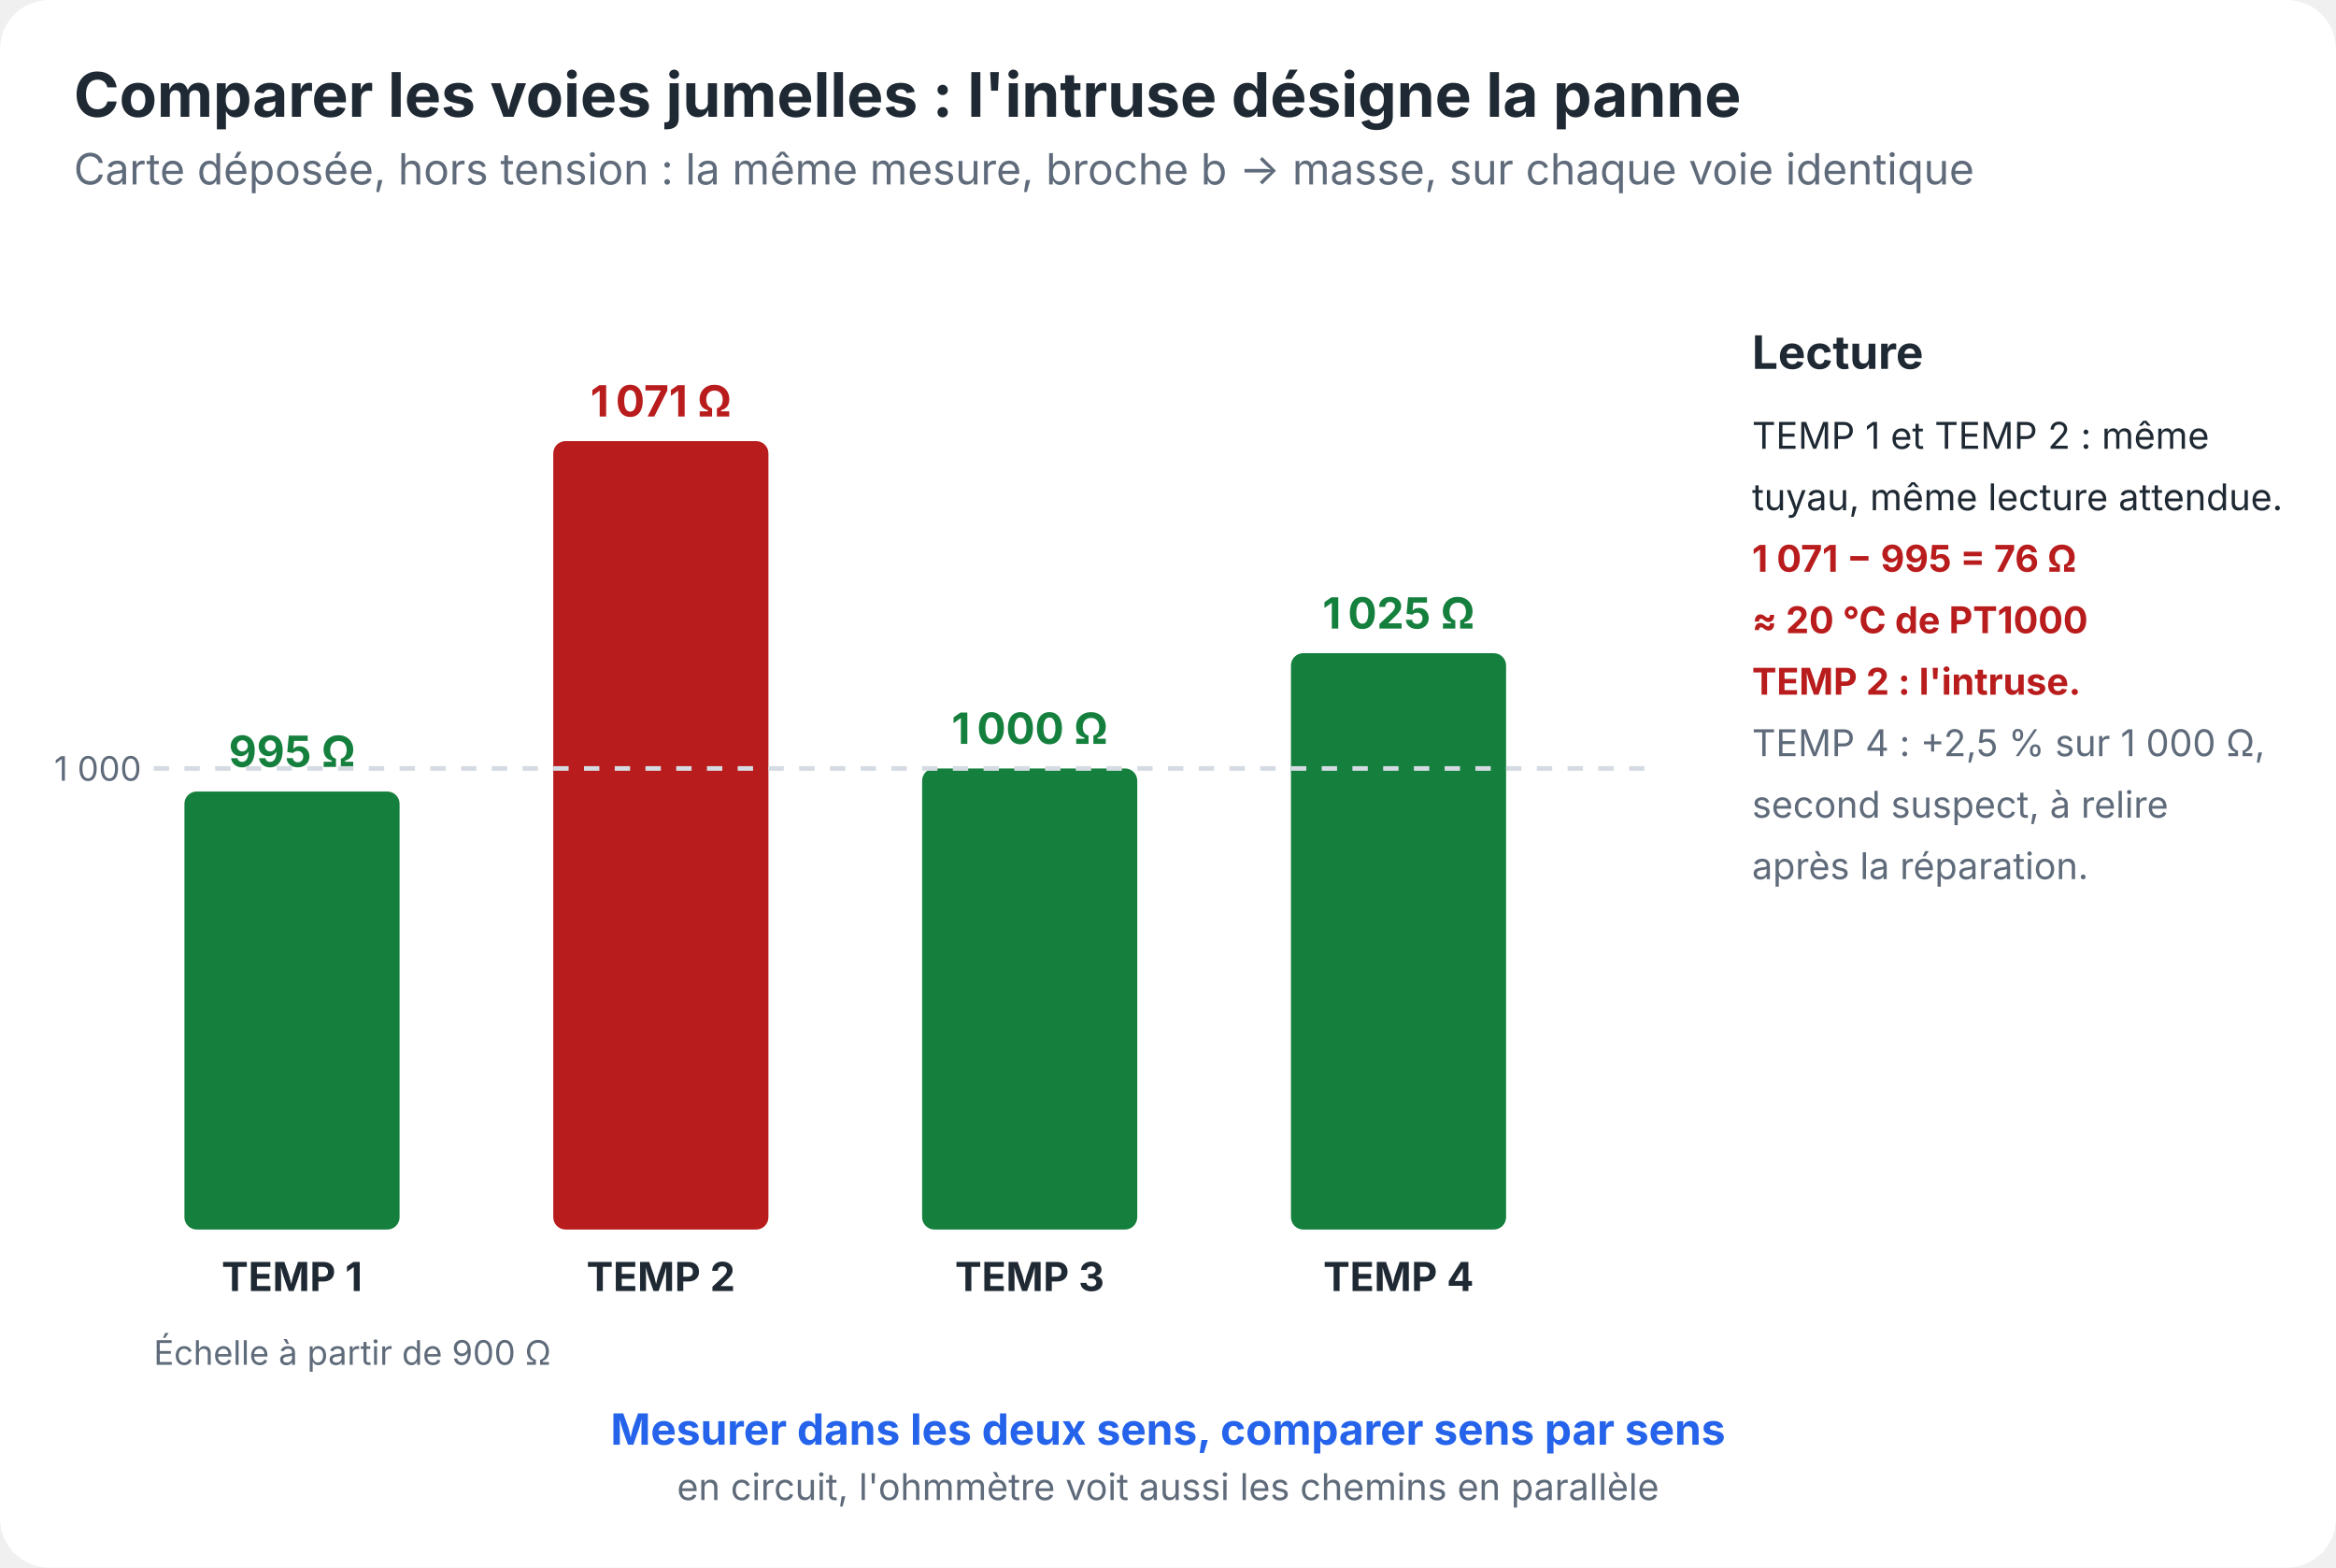
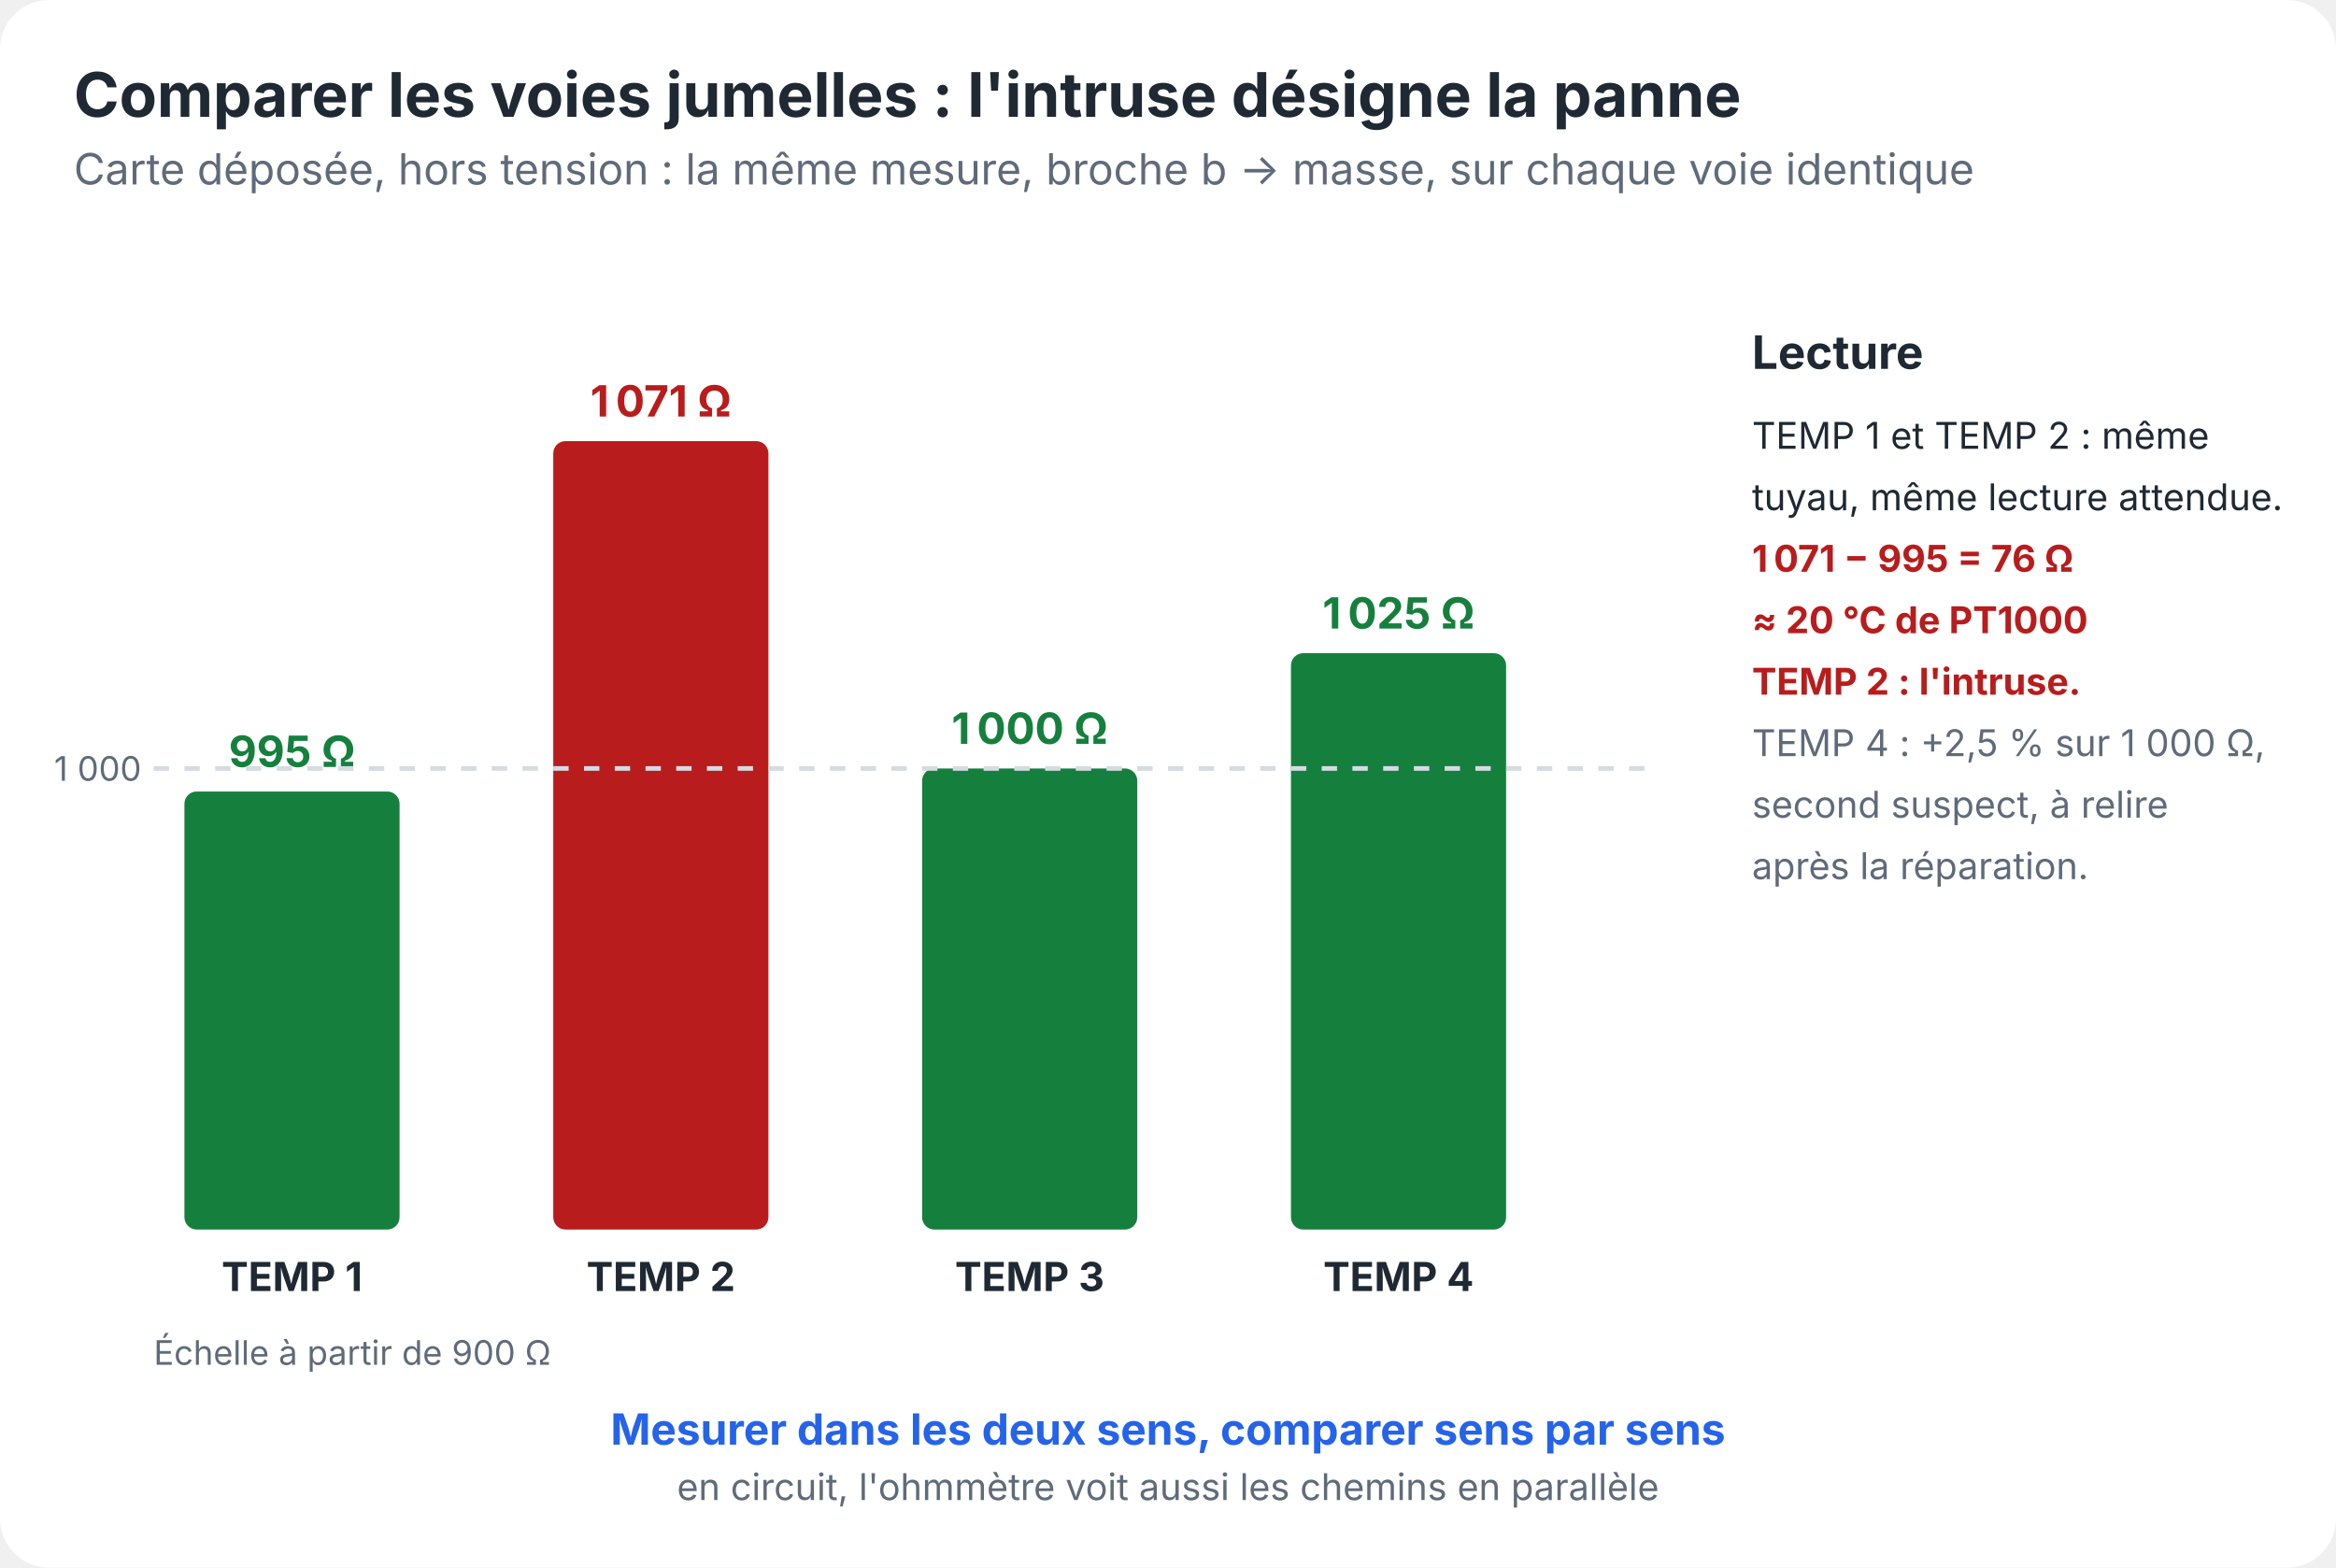
<svg xmlns="http://www.w3.org/2000/svg" viewBox="0 0 760 510" role="img" aria-labelledby="t d" font-family="system-ui, -apple-system, Segoe UI, sans-serif">
  <style>
    .bg{fill:#ffffff}.fg{fill:#1f2933}.mut{fill:#5f6b7a}
    .wire{stroke:#1f2933;stroke-width:3;fill:none;stroke-linecap:round;stroke-linejoin:round}
    .panel{fill:#f3f5f8;stroke:#d5dbe3}.grid{stroke:#d5dbe3;stroke-width:1.5;stroke-dasharray:5 5;fill:none}
    .ok{fill:#15803d}.no{fill:#b91c1c}.warn{fill:#b45309}.blue{fill:#2563eb}.amber{fill:#b45309}
    .blk{stroke:#20242b}.blkf{fill:#20242b}
    .flow{fill:none;stroke-width:4;stroke-linecap:round;stroke-dasharray:1 13;animation:run 1.1s linear infinite}
    .fb{stroke:#2563eb}.fa{stroke:#d97706}.fr{stroke:#dc2626}
    @keyframes run{to{stroke-dashoffset:-14}}
    @media (prefers-reduced-motion: reduce){.flow{animation:none}}
    @media (prefers-color-scheme: dark){
      .bg{fill:#0d1117}.fg{fill:#e6edf3}.mut{fill:#9aa7b4}.wire{stroke:#c9d1d9}
      .panel{fill:#161b22;stroke:#30363d}.grid{stroke:#30363d}
      .ok{fill:#4ade80}.no{fill:#f87171}.warn{fill:#fbbf24}.blue{fill:#60a5fa}.amber{fill:#fbbf24}
      .blk{stroke:#8b949e}.blkf{fill:#8b949e}.fb{stroke:#60a5fa}.fa{stroke:#fbbf24}.fr{stroke:#f87171}
    }
  </style>
  <rect class="bg" width="760" height="510" rx="16" />
  <text class="fg" x="24" y="38" font-size="20" font-weight="700">Comparer les voies jumelles : l'intruse désigne la panne</text>
  <text class="mut" x="24" y="60" font-size="14">Carte déposée, hors tension : la même mesure, broche b → masse, sur chaque voie identique</text>
  <rect class="ok" x="60" y="257.5" width="70" height="142.5" rx="4" />
  <text class="ok" x="95" y="249.5" font-size="14" text-anchor="middle" font-weight="700">995 Ω</text>
  <text class="fg" x="95" y="420" font-size="13" text-anchor="middle" font-weight="700">TEMP 1</text>
  <rect class="no" x="180" y="143.5" width="70" height="256.5" rx="4" />
  <text class="no" x="215" y="135.5" font-size="14" text-anchor="middle" font-weight="700">1 071 Ω</text>
  <text class="fg" x="215" y="420" font-size="13" text-anchor="middle" font-weight="700">TEMP 2</text>
  <rect class="ok" x="300" y="250.0" width="70" height="150.0" rx="4" />
  <text class="ok" x="335" y="242.0" font-size="14" text-anchor="middle" font-weight="700">1 000 Ω</text>
  <text class="fg" x="335" y="420" font-size="13" text-anchor="middle" font-weight="700">TEMP 3</text>
  <rect class="ok" x="420" y="212.5" width="70" height="187.5" rx="4" />
  <text class="ok" x="455" y="204.5" font-size="14" text-anchor="middle" font-weight="700">1 025 Ω</text>
  <text class="fg" x="455" y="420" font-size="13" text-anchor="middle" font-weight="700">TEMP 4</text>
  <path class="grid" d="M50 250.0 H540" />
  <text class="mut" x="46" y="254.0" font-size="11" text-anchor="end">1 000</text>
  <text class="mut" x="50" y="444" font-size="11">Échelle à partir de 900 Ω</text>
  <text class="fg" x="570" y="120" font-size="15" font-weight="700">Lecture</text>
  <text class="fg" x="570" y="146" font-size="12" font-weight="400">TEMP 1 et TEMP 2 : même</text>
  <text class="fg" x="570" y="166" font-size="12" font-weight="400">tuyau, même lecture attendue.</text>
-   <text class="no" x="570" y="186" font-size="12" font-weight="700">1 071 − 995 = 76 Ω</text>
+   <text class="no" x="570" y="186" font-size="12" font-weight="700">1 071 − 995 = 76 Ω</text>
  <text class="no" x="570" y="206" font-size="12" font-weight="700">≈ 20 °C de PT1000</text>
  <text class="no" x="570" y="226" font-size="12" font-weight="700">TEMP 2 : l'intruse.</text>
  <text class="mut" x="570" y="246" font-size="12" font-weight="400">TEMP 4 : +2,5 % sur 1 000 Ω,</text>
  <text class="mut" x="570" y="266" font-size="12" font-weight="400">second suspect, à relire</text>
  <text class="mut" x="570" y="286" font-size="12" font-weight="400">après la réparation.</text>
  <text class="blue" x="380" y="470" font-size="14" text-anchor="middle" font-weight="700">Mesurer dans les deux sens, comparer sens par sens</text>
  <text class="mut" x="380" y="488" font-size="12" text-anchor="middle">en circuit, l'ohmmètre voit aussi les chemins en parallèle</text>
</svg>
